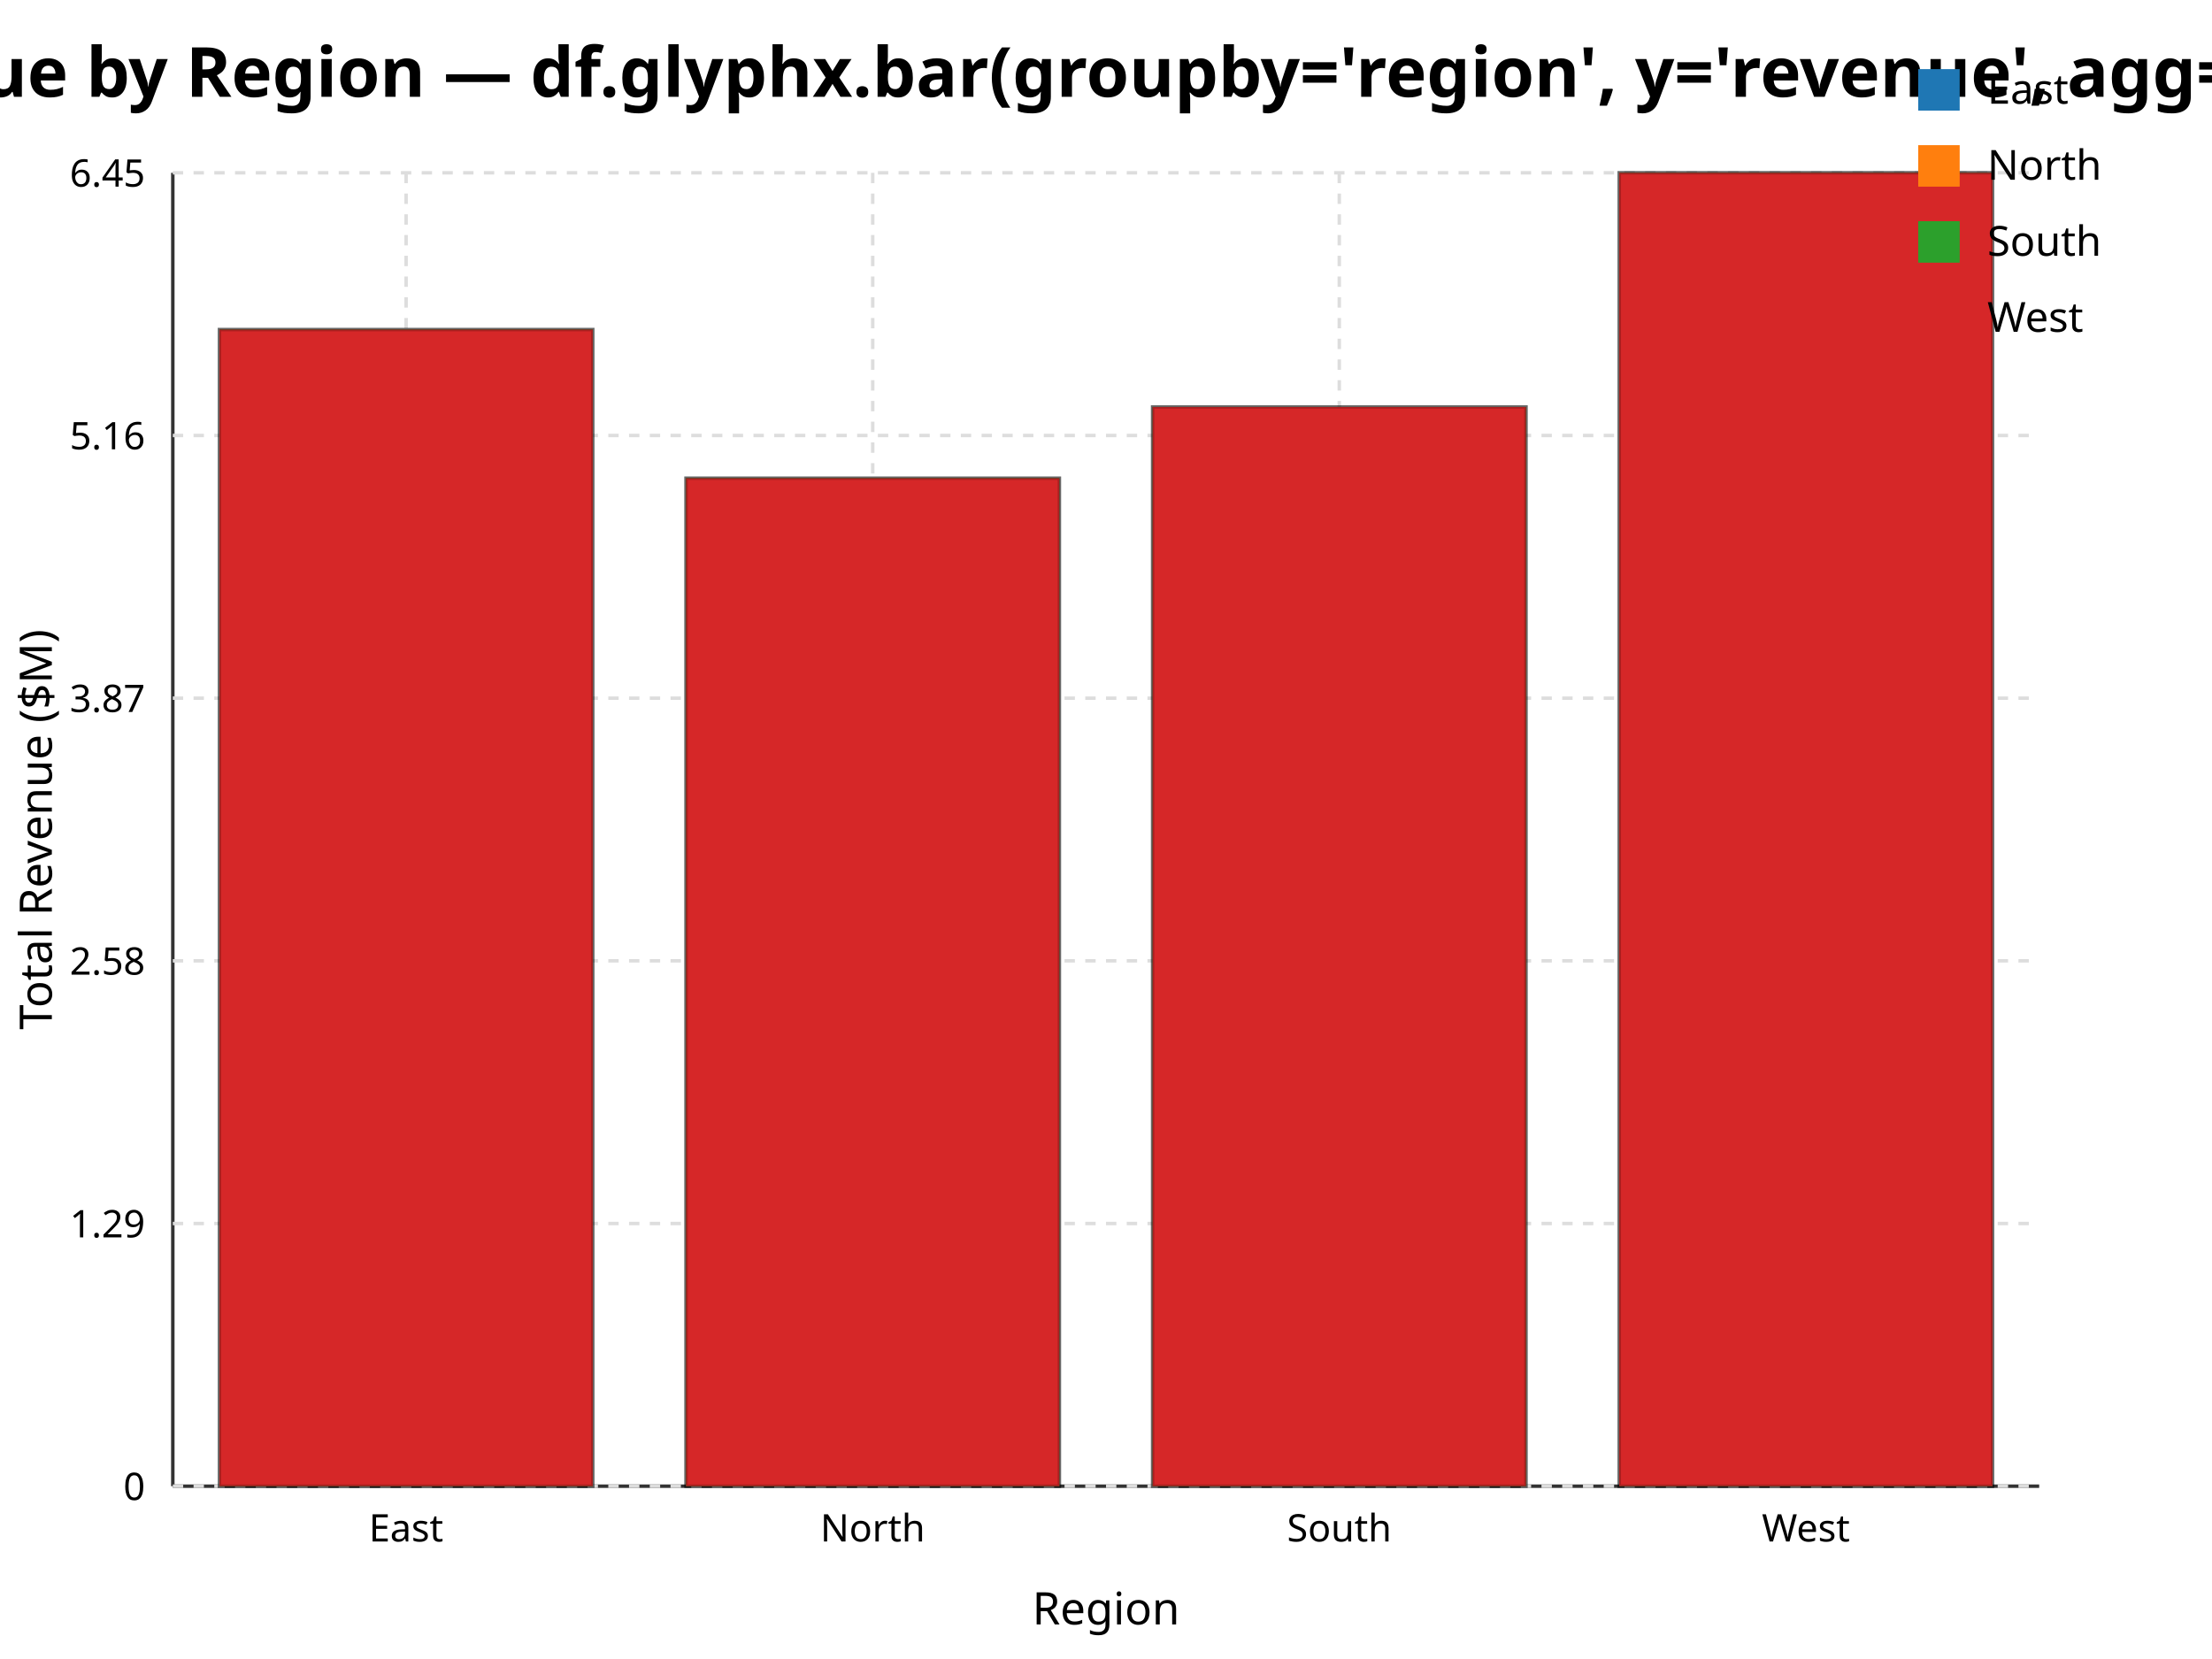
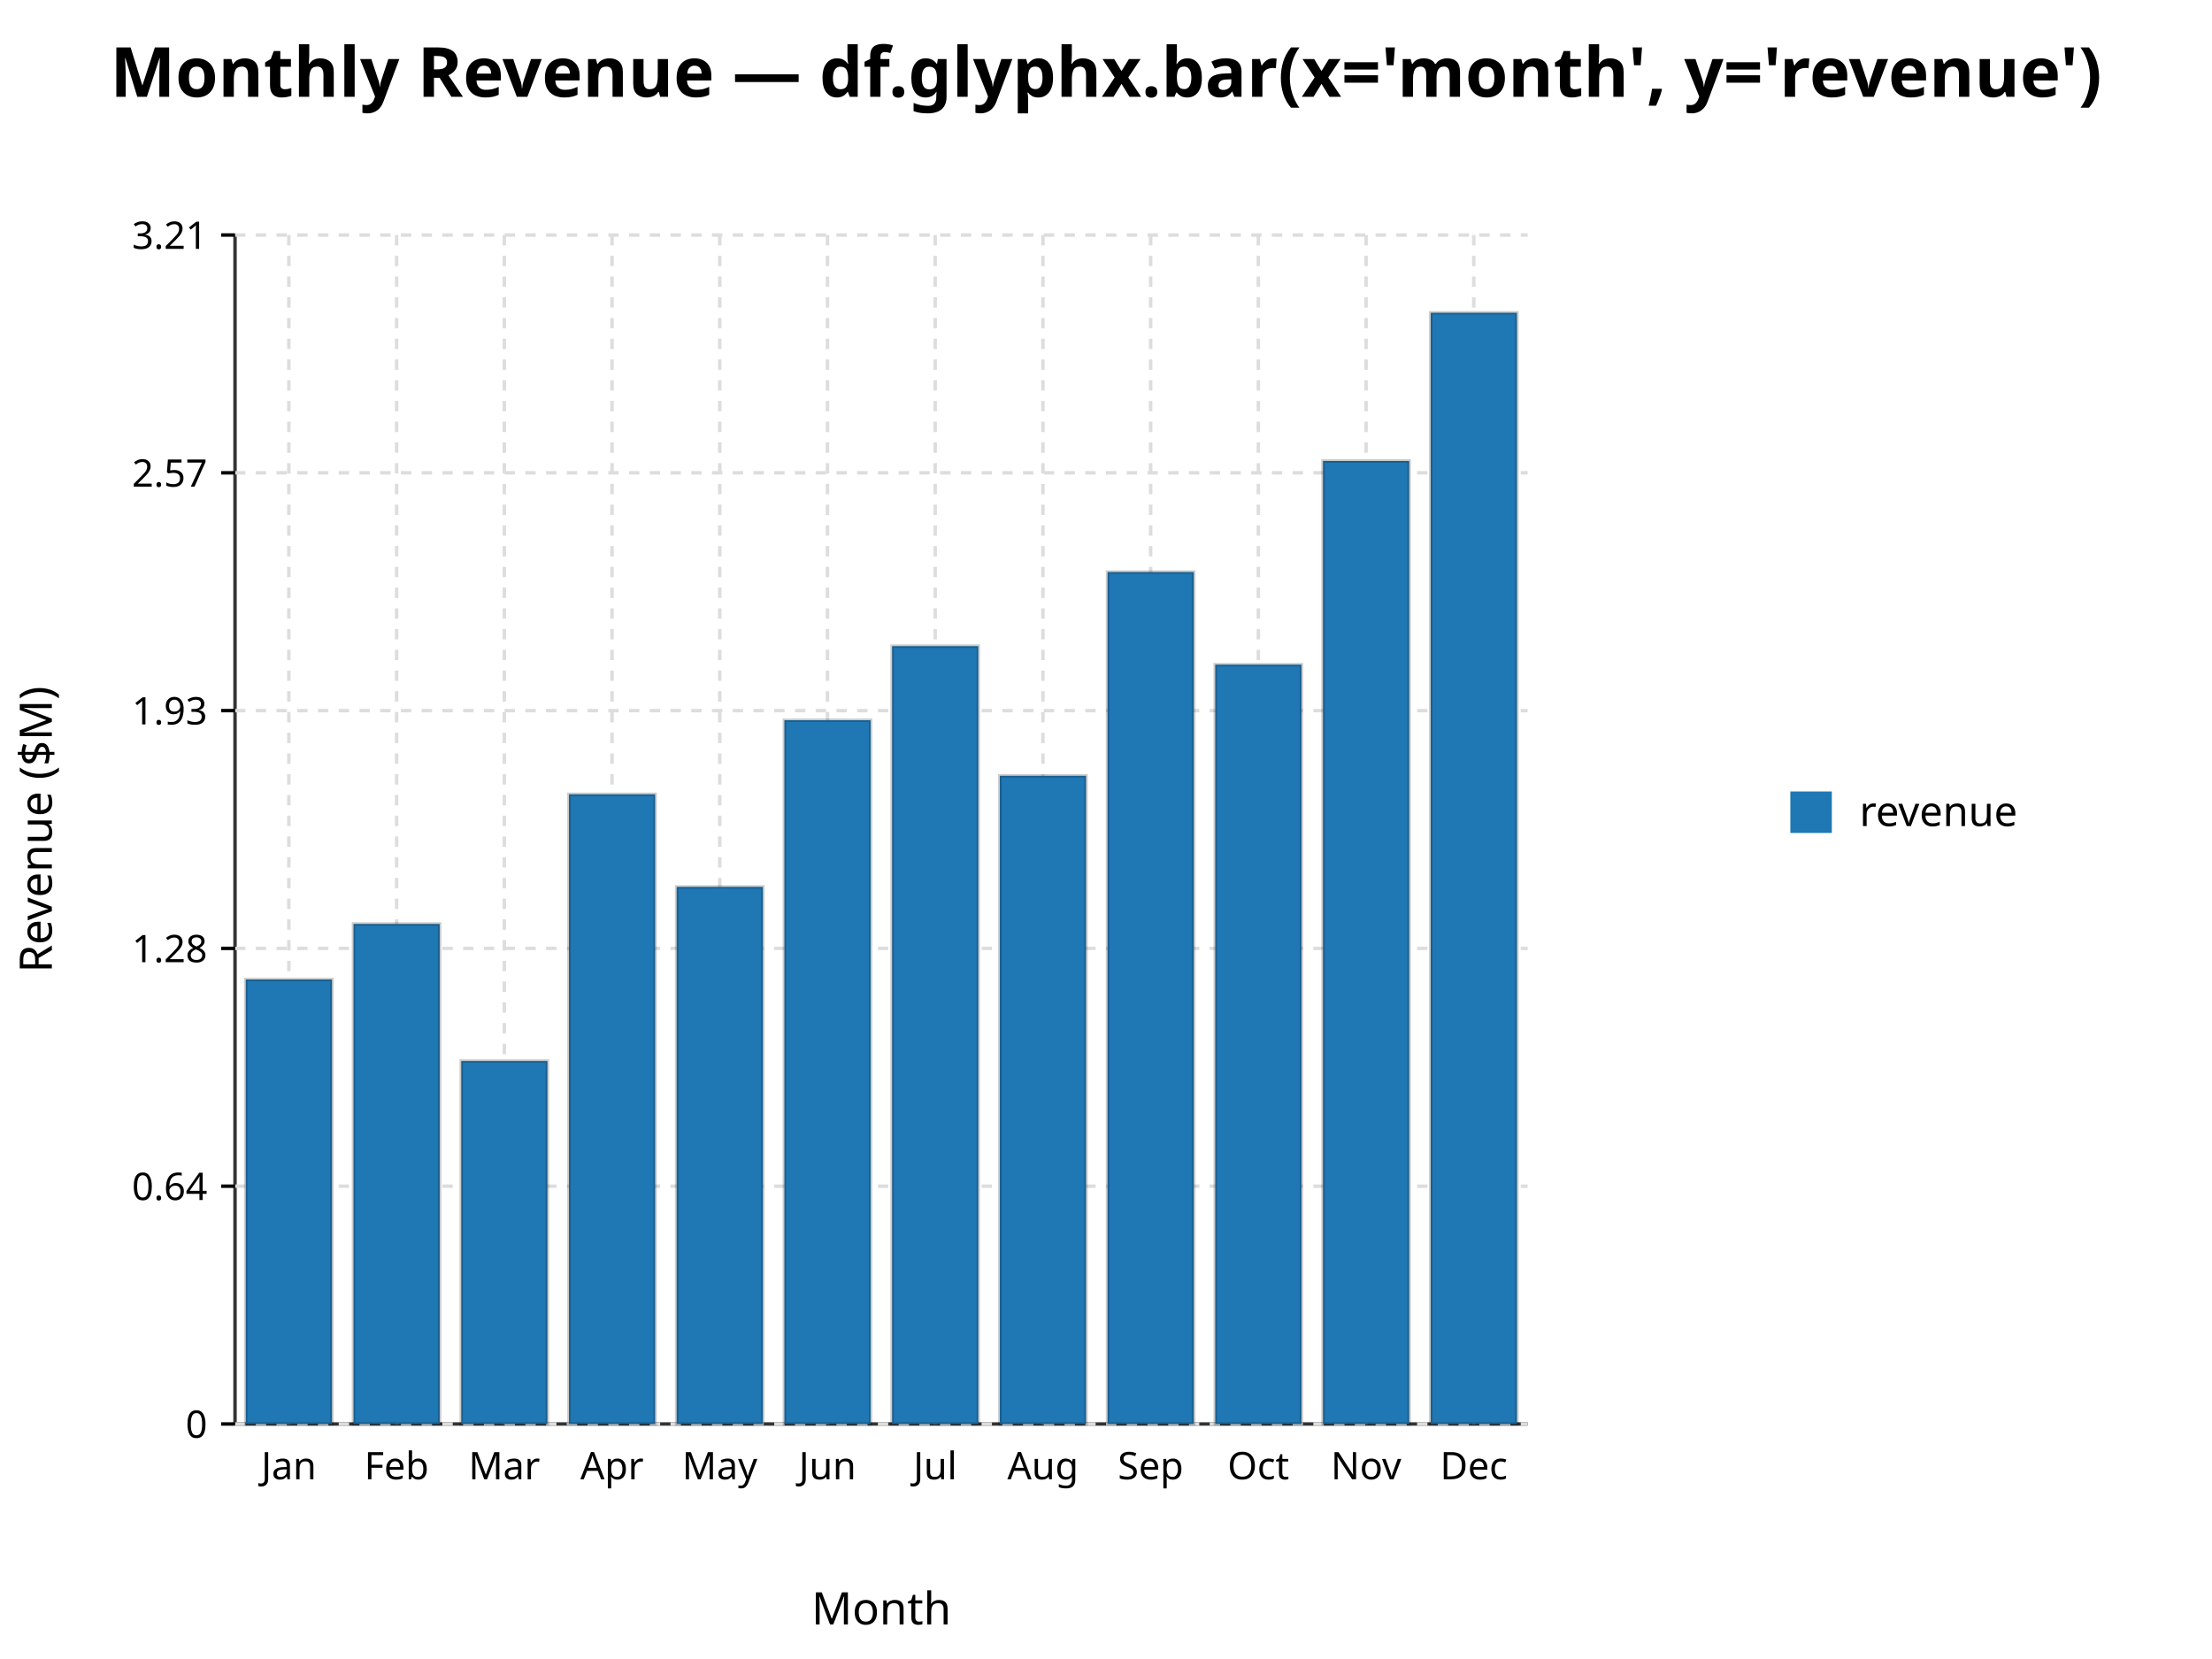
- <svg xmlns="http://www.w3.org/2000/svg" role="img" focusable="false" aria-labelledby="glyphx-chart-4-title glyphx-chart-4-desc" id="glyphx-chart-4" data-glyphx="true" width="640" height="480" viewBox="0 0 640 480">
+ <svg xmlns="http://www.w3.org/2000/svg" role="img" focusable="false" aria-labelledby="glyphx-chart-eba4e94414cb-title glyphx-chart-eba4e94414cb-desc" id="glyphx-chart-eba4e94414cb" data-glyphx="true" width="640" height="480" viewBox="0 0 640 480">
  <rect width="640" height="480" fill="#ffffff" />
-   <text x="320" y="28" text-anchor="middle" font-size="20" font-weight="bold" font-family="sans-serif" fill="#000000">Revenue by Region  —  df.glyphx.bar(groupby='region', y='revenue', agg='sum')</text>
-   <line x1="50" y1="430" x2="590" y2="430" stroke="#333" />
-   <line x1="50" y1="50" x2="50" y2="430" stroke="#333" />
-   <text x="320" y="470" text-anchor="middle" font-size="13" font-family="sans-serif" fill="#000000">Region</text>
-   <text x="15" y="240" text-anchor="middle" font-size="13" font-family="sans-serif" fill="#000000" transform="rotate(-90, 15, 240)">Total Revenue ($M)</text>
-   <line x1="50" x2="590" y1="430.0" y2="430.0" stroke="#ddd" stroke-dasharray="3,3" />
-   <text x="42" y="434.0" text-anchor="end" font-size="11" font-family="sans-serif" fill="#000000">0</text>
-   <line x1="50" x2="590" y1="354.0" y2="354.0" stroke="#ddd" stroke-dasharray="3,3" />
-   <text x="42" y="358.0" text-anchor="end" font-size="11" font-family="sans-serif" fill="#000000">1.29</text>
-   <line x1="50" x2="590" y1="278.0" y2="278.0" stroke="#ddd" stroke-dasharray="3,3" />
-   <text x="42" y="282.0" text-anchor="end" font-size="11" font-family="sans-serif" fill="#000000">2.58</text>
-   <line x1="50" x2="590" y1="202" y2="202" stroke="#ddd" stroke-dasharray="3,3" />
-   <text x="42" y="206" text-anchor="end" font-size="11" font-family="sans-serif" fill="#000000">3.87</text>
-   <line x1="50" x2="590" y1="126.0" y2="126.0" stroke="#ddd" stroke-dasharray="3,3" />
-   <text x="42" y="130.0" text-anchor="end" font-size="11" font-family="sans-serif" fill="#000000">5.16</text>
-   <line x1="50" x2="590" y1="50.0" y2="50.0" stroke="#ddd" stroke-dasharray="3,3" />
-   <text x="42" y="54.0" text-anchor="end" font-size="11" font-family="sans-serif" fill="#000000">6.45</text>
-   <line y1="50" y2="430" x1="117.5" x2="117.5" stroke="#ddd" stroke-dasharray="3,3" />
-   <text x="117.5" y="446" text-anchor="middle" font-size="11" font-family="sans-serif" fill="#000000">East</text>
-   <line y1="50" y2="430" x1="252.5" x2="252.5" stroke="#ddd" stroke-dasharray="3,3" />
-   <text x="252.5" y="446" text-anchor="middle" font-size="11" font-family="sans-serif" fill="#000000">North</text>
-   <line y1="50" y2="430" x1="387.5" x2="387.5" stroke="#ddd" stroke-dasharray="3,3" />
-   <text x="387.5" y="446" text-anchor="middle" font-size="11" font-family="sans-serif" fill="#000000">South</text>
-   <line y1="50" y2="430" x1="522.5" x2="522.5" stroke="#ddd" stroke-dasharray="3,3" />
-   <text x="522.5" y="446" text-anchor="middle" font-size="11" font-family="sans-serif" fill="#000000">West</text>
-   <rect class="glyphx-point series-83936" tabindex="0" role="graphics-symbol" x="63.5" y="95.364" width="108.0" height="334.636" fill="#1f77b4" stroke="#00000033" data-x="East" data-y="5.68" data-label="East" />
-   <rect class="glyphx-point series-83936" tabindex="0" role="graphics-symbol" x="198.5" y="138.372" width="108.0" height="291.628" fill="#1f77b4" stroke="#00000033" data-x="North" data-y="4.949999999999999" data-label="East" />
-   <rect class="glyphx-point series-83936" tabindex="0" role="graphics-symbol" x="333.5" y="117.752" width="108.0" height="312.248" fill="#1f77b4" stroke="#00000033" data-x="South" data-y="5.3" data-label="East" />
-   <rect class="glyphx-point series-83936" tabindex="0" role="graphics-symbol" x="468.5" y="50.0" width="108.0" height="380.0" fill="#1f77b4" stroke="#00000033" data-x="West" data-y="6.45" data-label="East" />
-   <rect class="glyphx-point series-84368" tabindex="0" role="graphics-symbol" x="63.5" y="95.364" width="108.0" height="334.636" fill="#ff7f0e" stroke="#00000033" data-x="East" data-y="5.68" data-label="North" />
-   <rect class="glyphx-point series-84368" tabindex="0" role="graphics-symbol" x="198.5" y="138.372" width="108.0" height="291.628" fill="#ff7f0e" stroke="#00000033" data-x="North" data-y="4.949999999999999" data-label="North" />
-   <rect class="glyphx-point series-84368" tabindex="0" role="graphics-symbol" x="333.5" y="117.752" width="108.0" height="312.248" fill="#ff7f0e" stroke="#00000033" data-x="South" data-y="5.3" data-label="North" />
-   <rect class="glyphx-point series-84368" tabindex="0" role="graphics-symbol" x="468.5" y="50.0" width="108.0" height="380.0" fill="#ff7f0e" stroke="#00000033" data-x="West" data-y="6.45" data-label="North" />
-   <rect class="glyphx-point series-84176" tabindex="0" role="graphics-symbol" x="63.5" y="95.364" width="108.0" height="334.636" fill="#2ca02c" stroke="#00000033" data-x="East" data-y="5.68" data-label="South" />
-   <rect class="glyphx-point series-84176" tabindex="0" role="graphics-symbol" x="198.5" y="138.372" width="108.0" height="291.628" fill="#2ca02c" stroke="#00000033" data-x="North" data-y="4.949999999999999" data-label="South" />
-   <rect class="glyphx-point series-84176" tabindex="0" role="graphics-symbol" x="333.5" y="117.752" width="108.0" height="312.248" fill="#2ca02c" stroke="#00000033" data-x="South" data-y="5.3" data-label="South" />
-   <rect class="glyphx-point series-84176" tabindex="0" role="graphics-symbol" x="468.5" y="50.0" width="108.0" height="380.0" fill="#2ca02c" stroke="#00000033" data-x="West" data-y="6.45" data-label="South" />
-   <rect class="glyphx-point series-81968" tabindex="0" role="graphics-symbol" x="63.5" y="95.364" width="108.0" height="334.636" fill="#d62728" stroke="#00000033" data-x="East" data-y="5.68" data-label="West" />
-   <rect class="glyphx-point series-81968" tabindex="0" role="graphics-symbol" x="198.5" y="138.372" width="108.0" height="291.628" fill="#d62728" stroke="#00000033" data-x="North" data-y="4.949999999999999" data-label="West" />
-   <rect class="glyphx-point series-81968" tabindex="0" role="graphics-symbol" x="333.5" y="117.752" width="108.0" height="312.248" fill="#d62728" stroke="#00000033" data-x="South" data-y="5.3" data-label="West" />
-   <rect class="glyphx-point series-81968" tabindex="0" role="graphics-symbol" x="468.5" y="50.0" width="108.0" height="380.0" fill="#d62728" stroke="#00000033" data-x="West" data-y="6.45" data-label="West" />
+   <text x="320" y="28" text-anchor="middle" font-size="20" font-weight="bold" font-family="sans-serif" fill="#000000">Monthly Revenue  —  df.glyphx.bar(x='month', y='revenue')</text>
+   <line x1="68" y1="412" x2="442" y2="412" stroke="#333" />
+   <line x1="68" y1="68" x2="68" y2="412" stroke="#333" />
+   <text x="255" y="470" text-anchor="middle" font-size="13" font-family="sans-serif" fill="#000000">Month</text>
+   <text x="15" y="240" text-anchor="middle" font-size="13" font-family="sans-serif" fill="#000000" transform="rotate(-90, 15, 240)">Revenue ($M)</text>
+   <line x1="68" x2="442" y1="412.0" y2="412.0" stroke="#ddd" stroke-dasharray="3,3" />
+   <line x1="64.0" x2="68" y1="412.0" y2="412.0" stroke="#000000" stroke-width="1" />
+   <text x="60.0" y="416.0" text-anchor="end" font-size="11" font-family="sans-serif" fill="#000000">0</text>
+   <line x1="68" x2="442" y1="343.2" y2="343.2" stroke="#ddd" stroke-dasharray="3,3" />
+   <line x1="64.0" x2="68" y1="343.2" y2="343.2" stroke="#000000" stroke-width="1" />
+   <text x="60.0" y="347.2" text-anchor="end" font-size="11" font-family="sans-serif" fill="#000000">0.64</text>
+   <line x1="68" x2="442" y1="274.4" y2="274.4" stroke="#ddd" stroke-dasharray="3,3" />
+   <line x1="64.0" x2="68" y1="274.4" y2="274.4" stroke="#000000" stroke-width="1" />
+   <text x="60.0" y="278.4" text-anchor="end" font-size="11" font-family="sans-serif" fill="#000000">1.28</text>
+   <line x1="68" x2="442" y1="205.6" y2="205.6" stroke="#ddd" stroke-dasharray="3,3" />
+   <line x1="64.0" x2="68" y1="205.6" y2="205.6" stroke="#000000" stroke-width="1" />
+   <text x="60.0" y="209.6" text-anchor="end" font-size="11" font-family="sans-serif" fill="#000000">1.93</text>
+   <line x1="68" x2="442" y1="136.8" y2="136.8" stroke="#ddd" stroke-dasharray="3,3" />
+   <line x1="64.0" x2="68" y1="136.8" y2="136.8" stroke="#000000" stroke-width="1" />
+   <text x="60.0" y="140.8" text-anchor="end" font-size="11" font-family="sans-serif" fill="#000000">2.57</text>
+   <line x1="68" x2="442" y1="68.0" y2="68.0" stroke="#ddd" stroke-dasharray="3,3" />
+   <line x1="64.0" x2="68" y1="68.0" y2="68.0" stroke="#000000" stroke-width="1" />
+   <text x="60.0" y="72.0" text-anchor="end" font-size="11" font-family="sans-serif" fill="#000000">3.21</text>
+   <line y1="68" y2="412" x1="83.58" x2="83.58" stroke="#ddd" stroke-dasharray="3,3" />
+   <text x="83.58" y="428" text-anchor="middle" font-size="11" font-family="sans-serif" fill="#000000">Jan</text>
+   <line y1="68" y2="412" x1="114.75" x2="114.75" stroke="#ddd" stroke-dasharray="3,3" />
+   <text x="114.75" y="428" text-anchor="middle" font-size="11" font-family="sans-serif" fill="#000000">Feb</text>
+   <line y1="68" y2="412" x1="145.92" x2="145.92" stroke="#ddd" stroke-dasharray="3,3" />
+   <text x="145.92" y="428" text-anchor="middle" font-size="11" font-family="sans-serif" fill="#000000">Mar</text>
+   <line y1="68" y2="412" x1="177.08" x2="177.08" stroke="#ddd" stroke-dasharray="3,3" />
+   <text x="177.08" y="428" text-anchor="middle" font-size="11" font-family="sans-serif" fill="#000000">Apr</text>
+   <line y1="68" y2="412" x1="208.25" x2="208.25" stroke="#ddd" stroke-dasharray="3,3" />
+   <text x="208.25" y="428" text-anchor="middle" font-size="11" font-family="sans-serif" fill="#000000">May</text>
+   <line y1="68" y2="412" x1="239.42" x2="239.42" stroke="#ddd" stroke-dasharray="3,3" />
+   <text x="239.42" y="428" text-anchor="middle" font-size="11" font-family="sans-serif" fill="#000000">Jun</text>
+   <line y1="68" y2="412" x1="270.58" x2="270.58" stroke="#ddd" stroke-dasharray="3,3" />
+   <text x="270.58" y="428" text-anchor="middle" font-size="11" font-family="sans-serif" fill="#000000">Jul</text>
+   <line y1="68" y2="412" x1="301.75" x2="301.75" stroke="#ddd" stroke-dasharray="3,3" />
+   <text x="301.75" y="428" text-anchor="middle" font-size="11" font-family="sans-serif" fill="#000000">Aug</text>
+   <line y1="68" y2="412" x1="332.92" x2="332.92" stroke="#ddd" stroke-dasharray="3,3" />
+   <text x="332.92" y="428" text-anchor="middle" font-size="11" font-family="sans-serif" fill="#000000">Sep</text>
+   <line y1="68" y2="412" x1="364.08" x2="364.08" stroke="#ddd" stroke-dasharray="3,3" />
+   <text x="364.08" y="428" text-anchor="middle" font-size="11" font-family="sans-serif" fill="#000000">Oct</text>
+   <line y1="68" y2="412" x1="395.25" x2="395.25" stroke="#ddd" stroke-dasharray="3,3" />
+   <text x="395.25" y="428" text-anchor="middle" font-size="11" font-family="sans-serif" fill="#000000">Nov</text>
+   <line y1="68" y2="412" x1="426.42" x2="426.42" stroke="#ddd" stroke-dasharray="3,3" />
+   <text x="426.42" y="428" text-anchor="middle" font-size="11" font-family="sans-serif" fill="#000000">Dec</text>
+   <rect class="glyphx-point series-8ca4d364" tabindex="0" role="graphics-symbol" x="71.112" y="283.4" width="24.936" height="128.6" fill="#1f77b4" stroke="#00000033" data-x="Jan" data-y="1.2" data-label="revenue" />
+   <rect class="glyphx-point series-8ca4d364" tabindex="0" role="graphics-symbol" x="102.282" y="267.33" width="24.936" height="144.67" fill="#1f77b4" stroke="#00000033" data-x="Feb" data-y="1.35" data-label="revenue" />
+   <rect class="glyphx-point series-8ca4d364" tabindex="0" role="graphics-symbol" x="133.452" y="306.98" width="24.936" height="105.02" fill="#1f77b4" stroke="#00000033" data-x="Mar" data-y="0.98" data-label="revenue" />
+   <rect class="glyphx-point series-8ca4d364" tabindex="0" role="graphics-symbol" x="164.612" y="229.82" width="24.936" height="182.18" fill="#1f77b4" stroke="#00000033" data-x="Apr" data-y="1.7" data-label="revenue" />
+   <rect class="glyphx-point series-8ca4d364" tabindex="0" role="graphics-symbol" x="195.782" y="256.61" width="24.936" height="155.39" fill="#1f77b4" stroke="#00000033" data-x="May" data-y="1.45" data-label="revenue" />
+   <rect class="glyphx-point series-8ca4d364" tabindex="0" role="graphics-symbol" x="226.952" y="208.39" width="24.936" height="203.61" fill="#1f77b4" stroke="#00000033" data-x="Jun" data-y="1.9" data-label="revenue" />
+   <rect class="glyphx-point series-8ca4d364" tabindex="0" role="graphics-symbol" x="258.112" y="186.95" width="24.936" height="225.05" fill="#1f77b4" stroke="#00000033" data-x="Jul" data-y="2.1" data-label="revenue" />
+   <rect class="glyphx-point series-8ca4d364" tabindex="0" role="graphics-symbol" x="289.282" y="224.46" width="24.936" height="187.54" fill="#1f77b4" stroke="#00000033" data-x="Aug" data-y="1.75" data-label="revenue" />
+   <rect class="glyphx-point series-8ca4d364" tabindex="0" role="graphics-symbol" x="320.452" y="165.52" width="24.936" height="246.48" fill="#1f77b4" stroke="#00000033" data-x="Sep" data-y="2.3" data-label="revenue" />
+   <rect class="glyphx-point series-8ca4d364" tabindex="0" role="graphics-symbol" x="351.612" y="192.31" width="24.936" height="219.69" fill="#1f77b4" stroke="#00000033" data-x="Oct" data-y="2.05" data-label="revenue" />
+   <rect class="glyphx-point series-8ca4d364" tabindex="0" role="graphics-symbol" x="382.782" y="133.37" width="24.936" height="278.63" fill="#1f77b4" stroke="#00000033" data-x="Nov" data-y="2.6" data-label="revenue" />
+   <rect class="glyphx-point series-8ca4d364" tabindex="0" role="graphics-symbol" x="413.952" y="90.5" width="24.936" height="321.5" fill="#1f77b4" stroke="#00000033" data-x="Dec" data-y="3.0" data-label="revenue" />
  <g class="glyphx-legend">
-     <rect x="555" y="20" width="12" height="12" fill="#1f77b4" class="legend-icon" data-target="series-83936" />
-     <text x="575" y="30" font-size="12" font-family="sans-serif" fill="#000000" class="legend-label" data-target="series-83936">East</text>
-     <rect x="555" y="42" width="12" height="12" fill="#ff7f0e" class="legend-icon" data-target="series-84368" />
-     <text x="575" y="52" font-size="12" font-family="sans-serif" fill="#000000" class="legend-label" data-target="series-84368">North</text>
-     <rect x="555" y="64" width="12" height="12" fill="#2ca02c" class="legend-icon" data-target="series-84176" />
-     <text x="575" y="74" font-size="12" font-family="sans-serif" fill="#000000" class="legend-label" data-target="series-84176">South</text>
-     <rect x="555" y="86" width="12" height="12" fill="#d62728" class="legend-icon" data-target="series-81968" />
-     <text x="575" y="96" font-size="12" font-family="sans-serif" fill="#000000" class="legend-label" data-target="series-81968">West</text>
+     <rect x="518" y="229" width="12" height="12" fill="#1f77b4" class="legend-icon" data-target="series-8ca4d364" />
+     <text x="538" y="239" font-size="12" font-family="sans-serif" fill="#000000" class="legend-label" data-target="series-8ca4d364">revenue</text>
  </g>
</svg>
